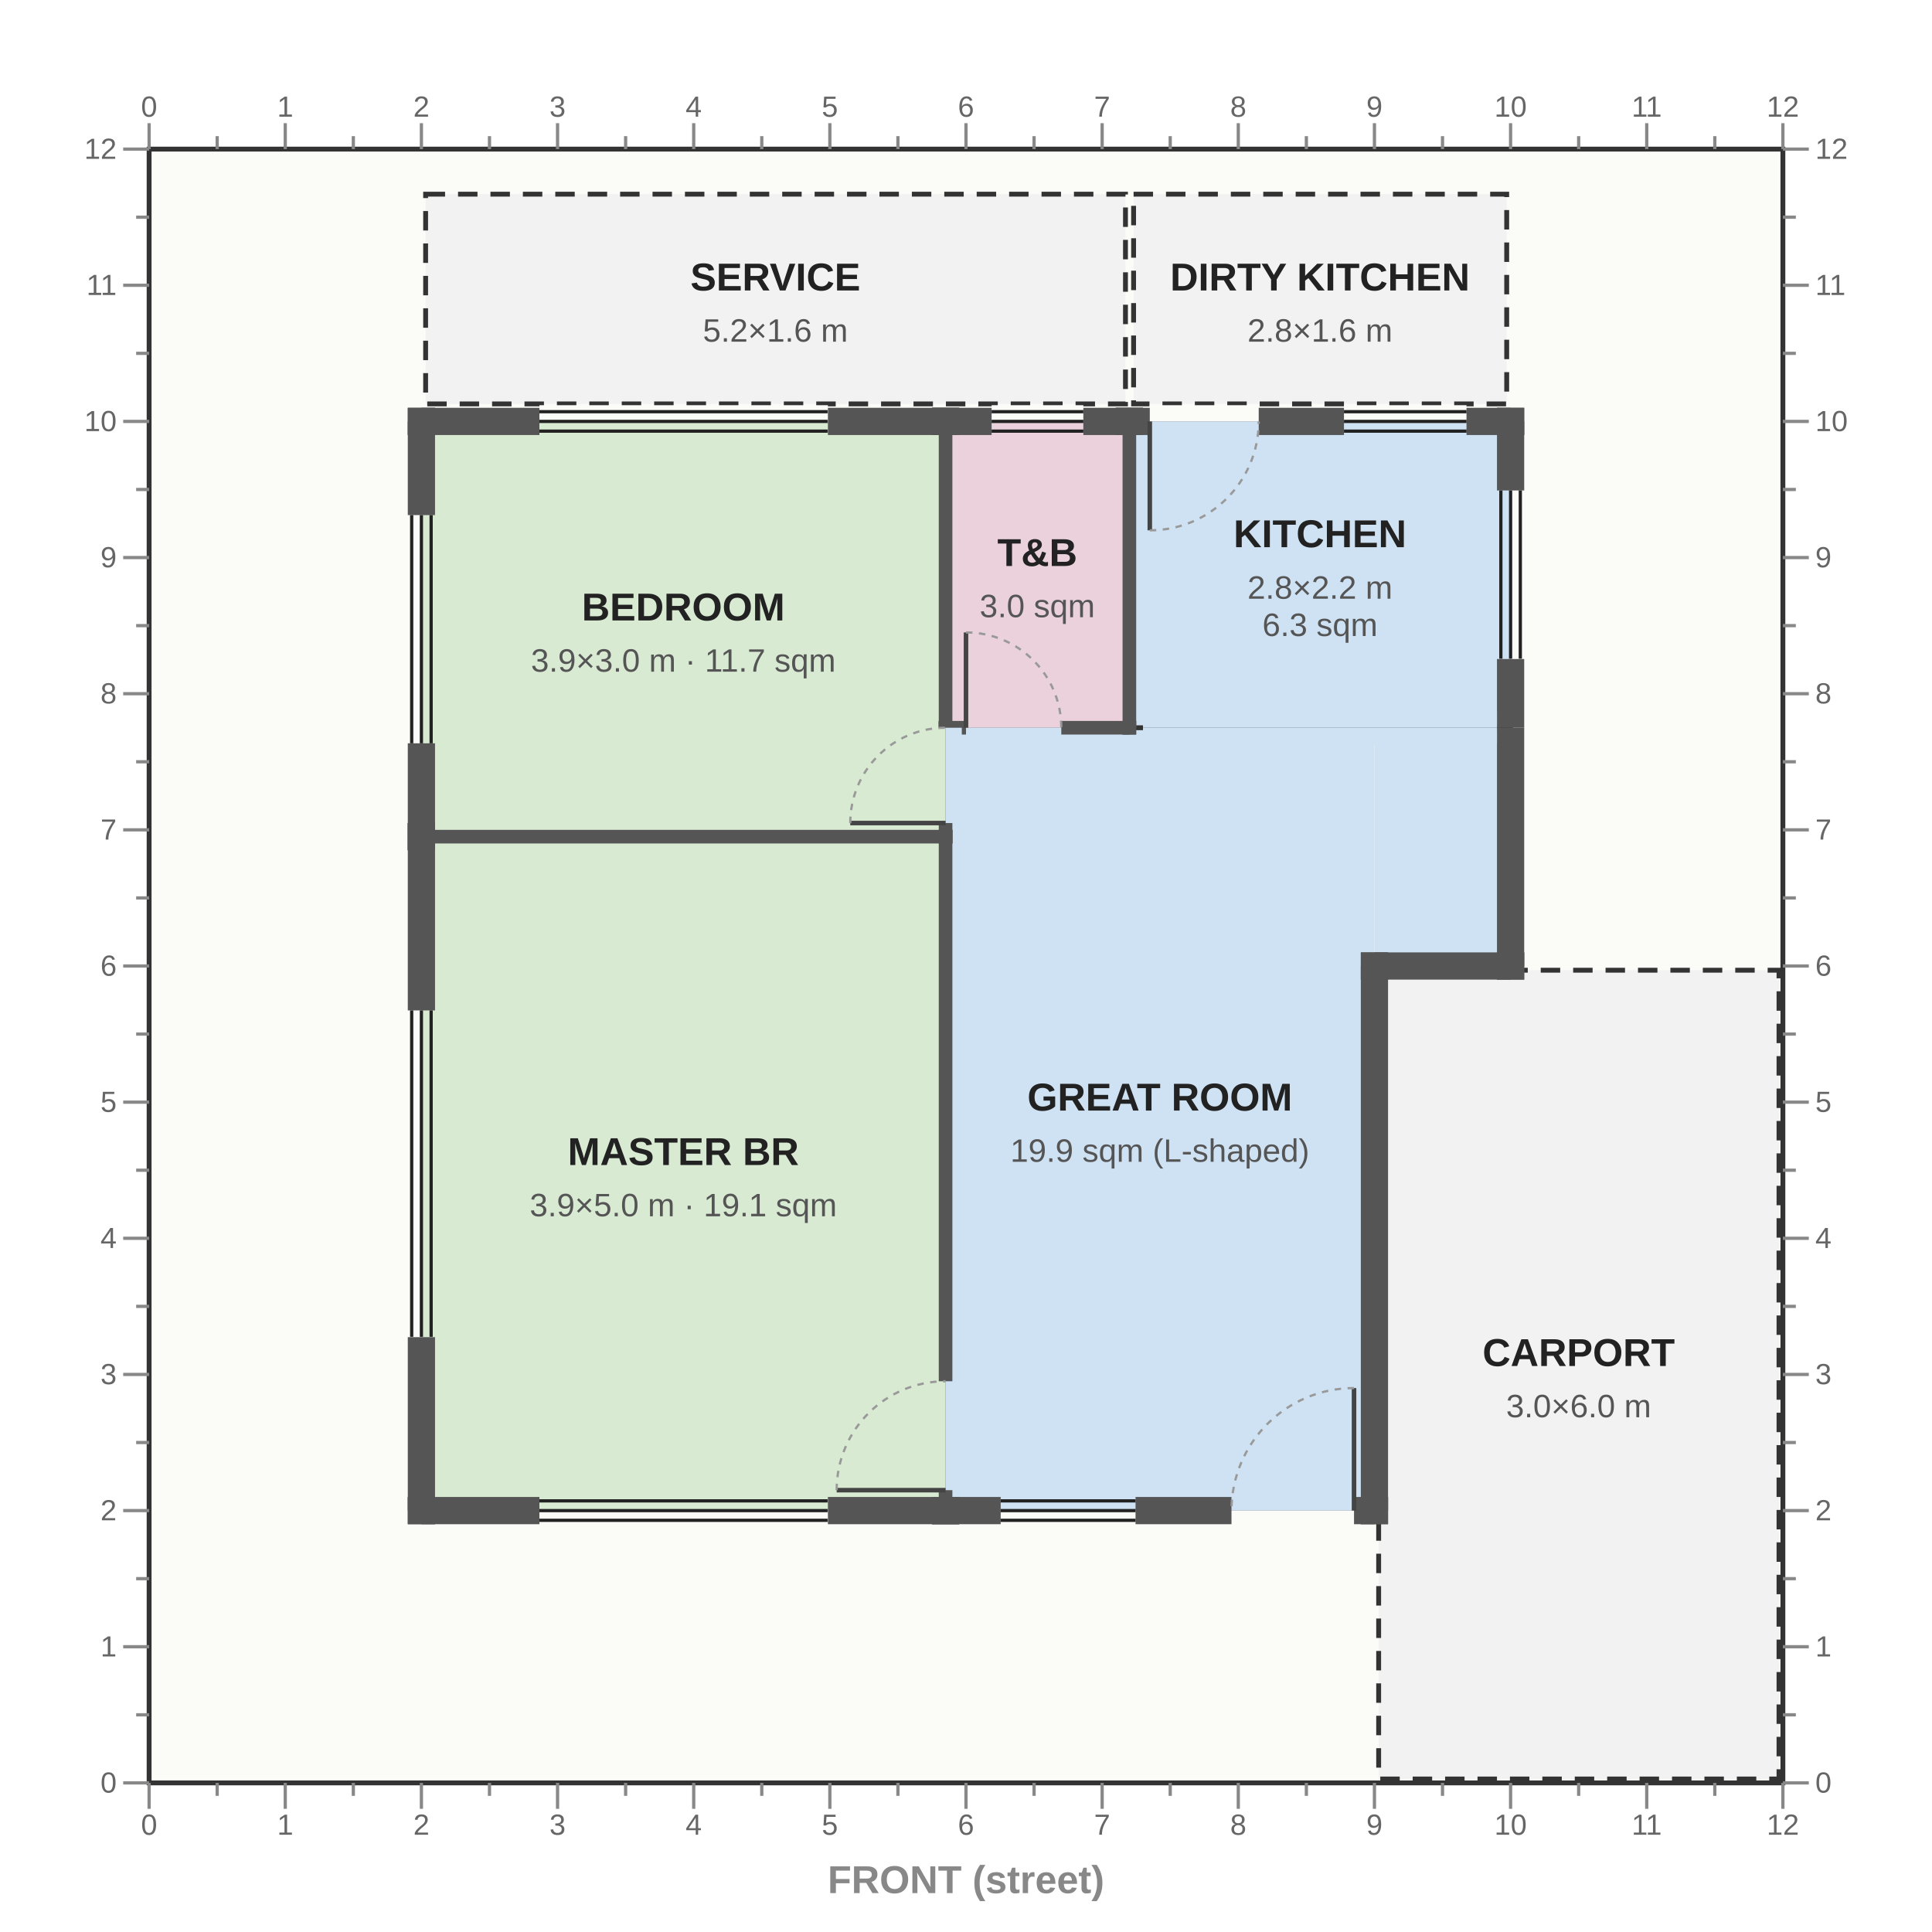
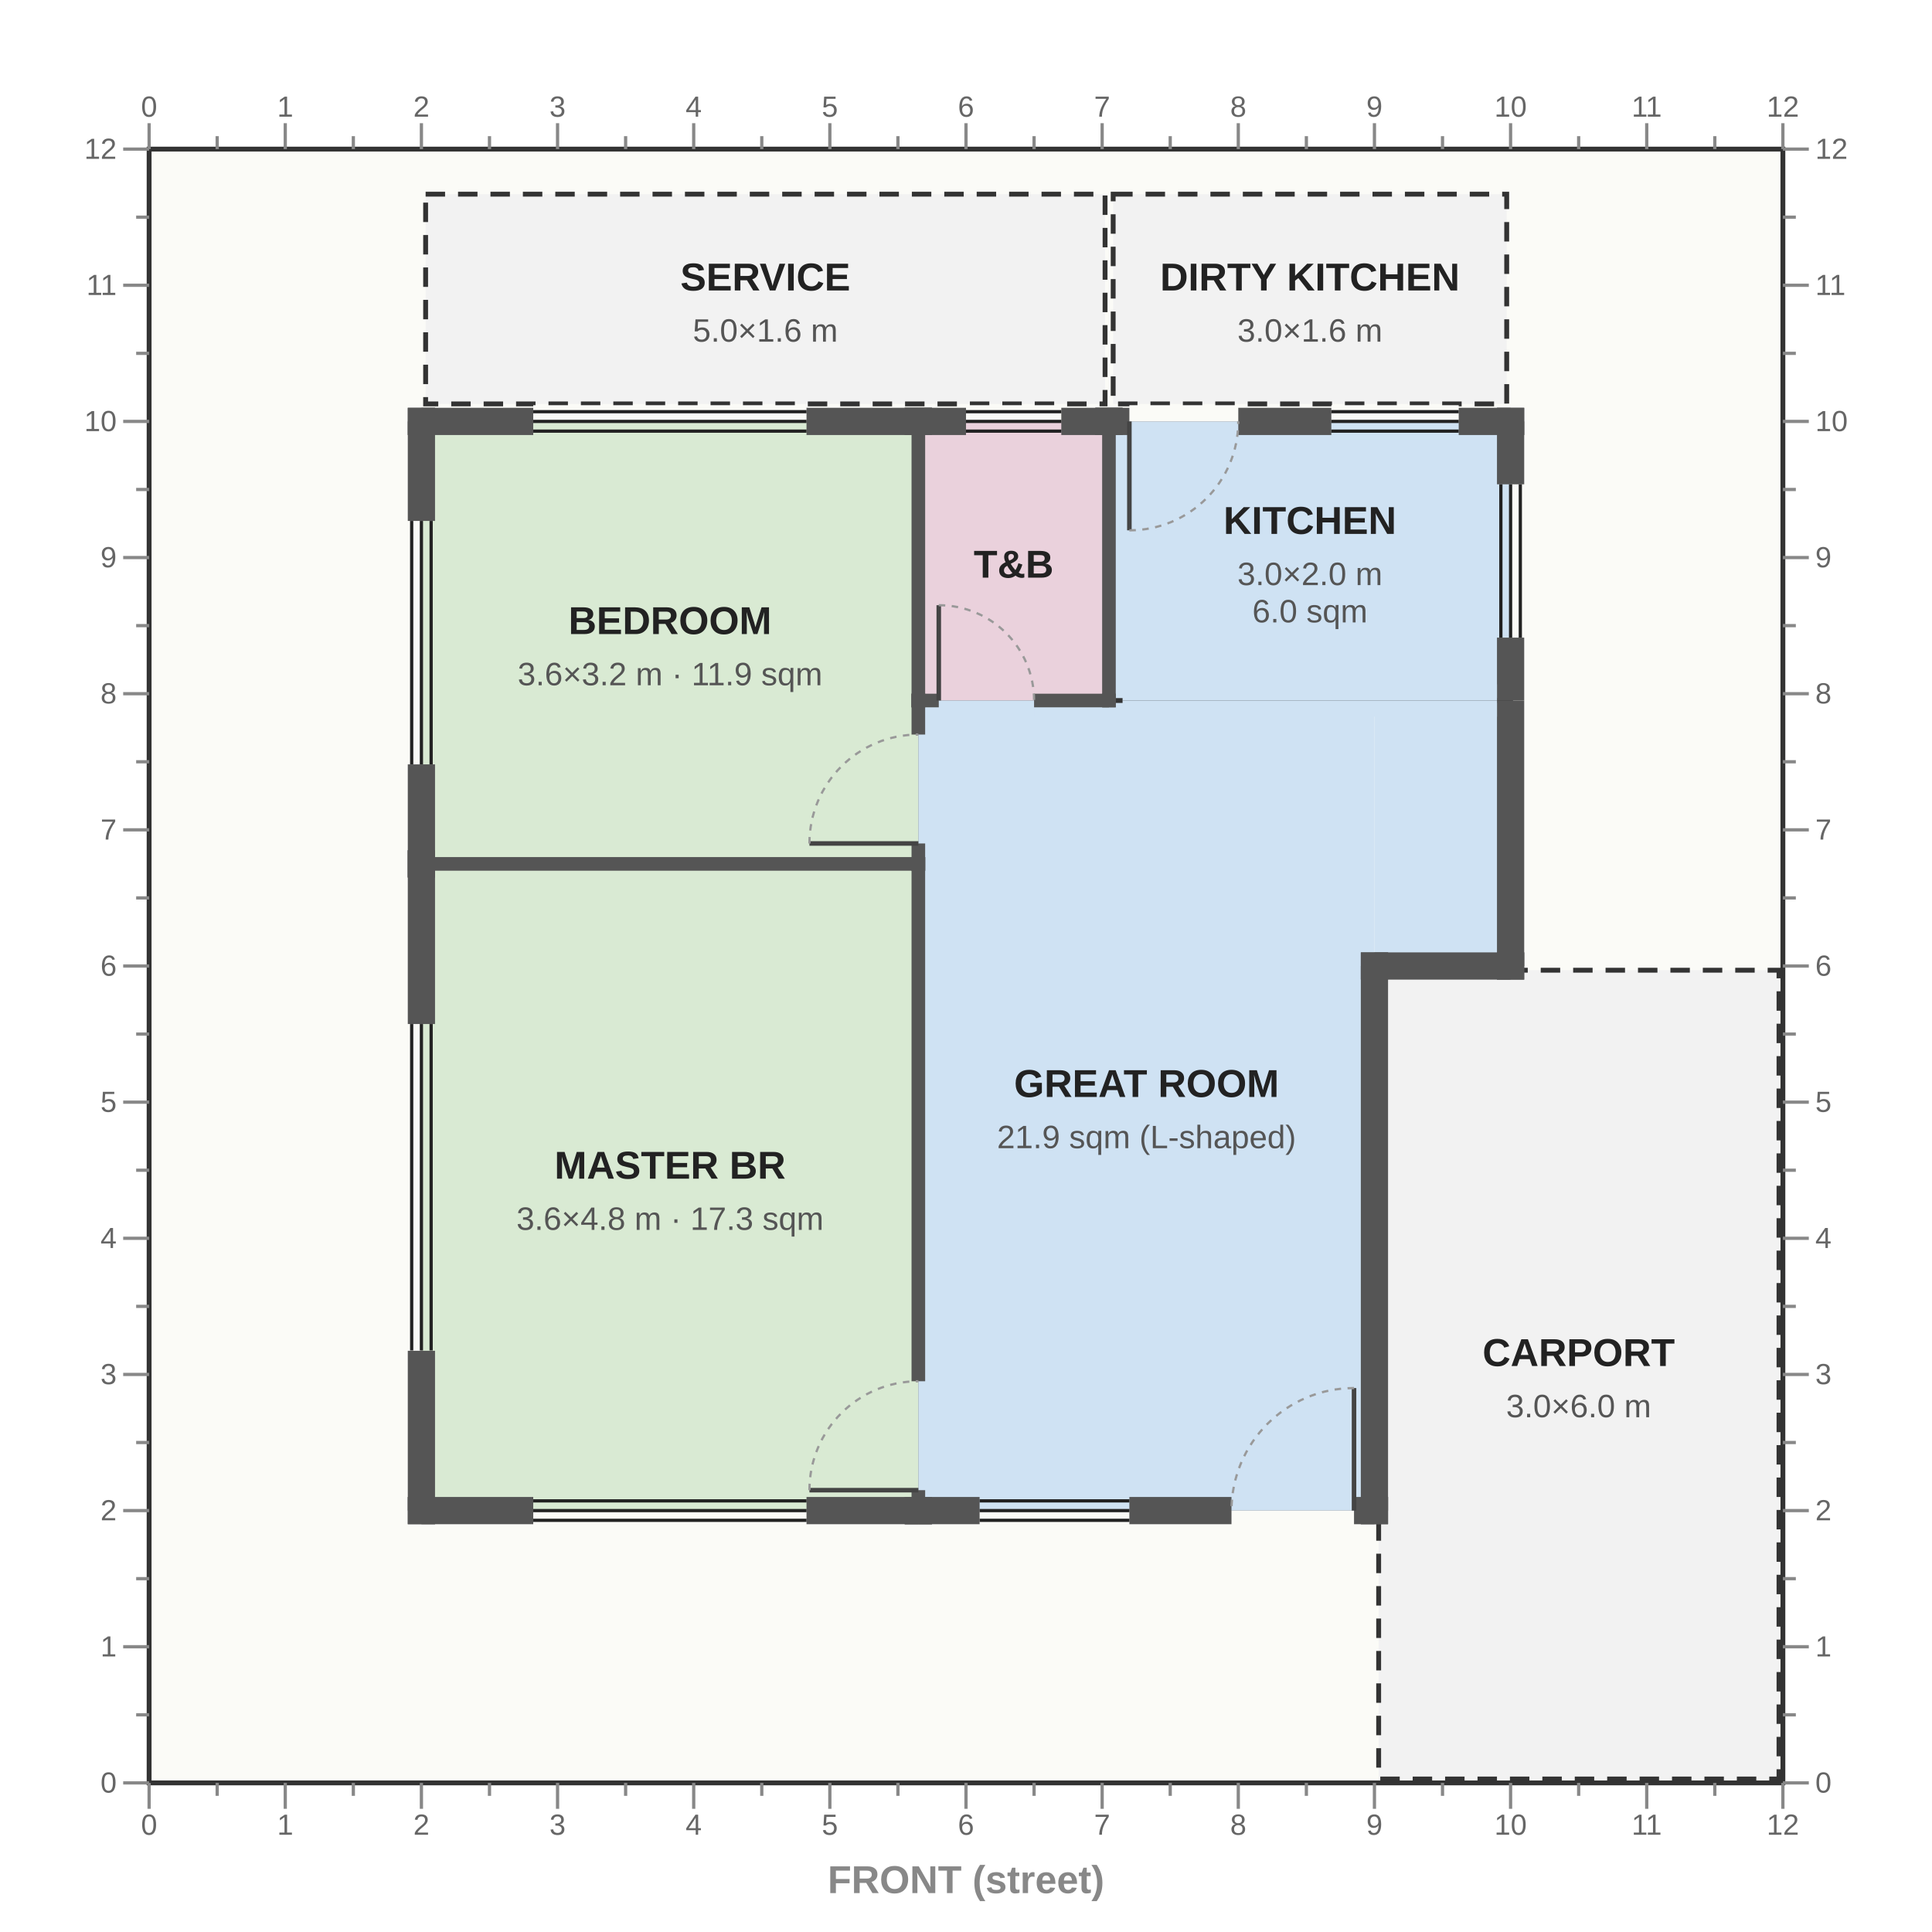
<svg xmlns="http://www.w3.org/2000/svg" width="596" height="596" viewBox="0 0 596 596">
  <rect x="0" y="0" width="596" height="596" fill="white" />
  <rect x="46.0" y="46.0" width="504.0" height="504.0" fill="#fbfbf7" stroke="#333" stroke-width="1.5" />
  <line x1="46.0" y1="46.0" x2="46.0" y2="38.0" stroke="#888" stroke-width="1" />
  <line x1="46.0" y1="550.0" x2="46.0" y2="558.0" stroke="#888" stroke-width="1" />
  <text x="46.0" y="36.0" text-anchor="middle" font-family="Arial" font-size="9" fill="#666">0</text>
  <text x="46.0" y="566.0" text-anchor="middle" font-family="Arial" font-size="9" fill="#666">0</text>
  <line x1="67.0" y1="46.0" x2="67.0" y2="42.0" stroke="#888" stroke-width="1" />
  <line x1="67.0" y1="550.0" x2="67.0" y2="554.0" stroke="#888" stroke-width="1" />
  <line x1="88.0" y1="46.0" x2="88.0" y2="38.0" stroke="#888" stroke-width="1" />
  <line x1="88.0" y1="550.0" x2="88.0" y2="558.0" stroke="#888" stroke-width="1" />
  <text x="88.0" y="36.0" text-anchor="middle" font-family="Arial" font-size="9" fill="#666">1</text>
  <text x="88.0" y="566.0" text-anchor="middle" font-family="Arial" font-size="9" fill="#666">1</text>
  <line x1="109.0" y1="46.0" x2="109.0" y2="42.0" stroke="#888" stroke-width="1" />
  <line x1="109.0" y1="550.0" x2="109.0" y2="554.0" stroke="#888" stroke-width="1" />
  <line x1="130.0" y1="46.0" x2="130.0" y2="38.0" stroke="#888" stroke-width="1" />
  <line x1="130.0" y1="550.0" x2="130.0" y2="558.0" stroke="#888" stroke-width="1" />
  <text x="130.0" y="36.0" text-anchor="middle" font-family="Arial" font-size="9" fill="#666">2</text>
  <text x="130.0" y="566.0" text-anchor="middle" font-family="Arial" font-size="9" fill="#666">2</text>
  <line x1="151.0" y1="46.0" x2="151.0" y2="42.0" stroke="#888" stroke-width="1" />
  <line x1="151.0" y1="550.0" x2="151.0" y2="554.0" stroke="#888" stroke-width="1" />
  <line x1="172.0" y1="46.0" x2="172.0" y2="38.0" stroke="#888" stroke-width="1" />
  <line x1="172.0" y1="550.0" x2="172.0" y2="558.0" stroke="#888" stroke-width="1" />
  <text x="172.0" y="36.0" text-anchor="middle" font-family="Arial" font-size="9" fill="#666">3</text>
  <text x="172.0" y="566.0" text-anchor="middle" font-family="Arial" font-size="9" fill="#666">3</text>
  <line x1="193.0" y1="46.0" x2="193.0" y2="42.0" stroke="#888" stroke-width="1" />
  <line x1="193.0" y1="550.0" x2="193.0" y2="554.0" stroke="#888" stroke-width="1" />
  <line x1="214.0" y1="46.0" x2="214.0" y2="38.0" stroke="#888" stroke-width="1" />
  <line x1="214.0" y1="550.0" x2="214.0" y2="558.0" stroke="#888" stroke-width="1" />
  <text x="214.0" y="36.0" text-anchor="middle" font-family="Arial" font-size="9" fill="#666">4</text>
  <text x="214.0" y="566.0" text-anchor="middle" font-family="Arial" font-size="9" fill="#666">4</text>
  <line x1="235.0" y1="46.0" x2="235.0" y2="42.0" stroke="#888" stroke-width="1" />
  <line x1="235.0" y1="550.0" x2="235.0" y2="554.0" stroke="#888" stroke-width="1" />
  <line x1="256.0" y1="46.0" x2="256.0" y2="38.0" stroke="#888" stroke-width="1" />
  <line x1="256.0" y1="550.0" x2="256.0" y2="558.0" stroke="#888" stroke-width="1" />
  <text x="256.0" y="36.0" text-anchor="middle" font-family="Arial" font-size="9" fill="#666">5</text>
  <text x="256.0" y="566.0" text-anchor="middle" font-family="Arial" font-size="9" fill="#666">5</text>
  <line x1="277.0" y1="46.0" x2="277.0" y2="42.0" stroke="#888" stroke-width="1" />
  <line x1="277.0" y1="550.0" x2="277.0" y2="554.0" stroke="#888" stroke-width="1" />
  <line x1="298.0" y1="46.0" x2="298.0" y2="38.0" stroke="#888" stroke-width="1" />
  <line x1="298.0" y1="550.0" x2="298.0" y2="558.0" stroke="#888" stroke-width="1" />
  <text x="298.0" y="36.0" text-anchor="middle" font-family="Arial" font-size="9" fill="#666">6</text>
  <text x="298.0" y="566.0" text-anchor="middle" font-family="Arial" font-size="9" fill="#666">6</text>
  <line x1="319.0" y1="46.0" x2="319.0" y2="42.0" stroke="#888" stroke-width="1" />
  <line x1="319.0" y1="550.0" x2="319.0" y2="554.0" stroke="#888" stroke-width="1" />
  <line x1="340.0" y1="46.0" x2="340.0" y2="38.0" stroke="#888" stroke-width="1" />
  <line x1="340.0" y1="550.0" x2="340.0" y2="558.0" stroke="#888" stroke-width="1" />
  <text x="340.0" y="36.0" text-anchor="middle" font-family="Arial" font-size="9" fill="#666">7</text>
  <text x="340.0" y="566.0" text-anchor="middle" font-family="Arial" font-size="9" fill="#666">7</text>
  <line x1="361.0" y1="46.0" x2="361.0" y2="42.0" stroke="#888" stroke-width="1" />
  <line x1="361.0" y1="550.0" x2="361.0" y2="554.0" stroke="#888" stroke-width="1" />
  <line x1="382.0" y1="46.0" x2="382.0" y2="38.0" stroke="#888" stroke-width="1" />
  <line x1="382.0" y1="550.0" x2="382.0" y2="558.0" stroke="#888" stroke-width="1" />
  <text x="382.0" y="36.0" text-anchor="middle" font-family="Arial" font-size="9" fill="#666">8</text>
  <text x="382.0" y="566.0" text-anchor="middle" font-family="Arial" font-size="9" fill="#666">8</text>
  <line x1="403.0" y1="46.0" x2="403.0" y2="42.0" stroke="#888" stroke-width="1" />
  <line x1="403.0" y1="550.0" x2="403.0" y2="554.0" stroke="#888" stroke-width="1" />
  <line x1="424.0" y1="46.0" x2="424.0" y2="38.0" stroke="#888" stroke-width="1" />
  <line x1="424.0" y1="550.0" x2="424.0" y2="558.0" stroke="#888" stroke-width="1" />
  <text x="424.0" y="36.0" text-anchor="middle" font-family="Arial" font-size="9" fill="#666">9</text>
  <text x="424.0" y="566.0" text-anchor="middle" font-family="Arial" font-size="9" fill="#666">9</text>
  <line x1="445.0" y1="46.0" x2="445.0" y2="42.0" stroke="#888" stroke-width="1" />
  <line x1="445.0" y1="550.0" x2="445.0" y2="554.0" stroke="#888" stroke-width="1" />
  <line x1="466.0" y1="46.0" x2="466.0" y2="38.0" stroke="#888" stroke-width="1" />
  <line x1="466.0" y1="550.0" x2="466.0" y2="558.0" stroke="#888" stroke-width="1" />
  <text x="466.0" y="36.0" text-anchor="middle" font-family="Arial" font-size="9" fill="#666">10</text>
  <text x="466.0" y="566.0" text-anchor="middle" font-family="Arial" font-size="9" fill="#666">10</text>
  <line x1="487.0" y1="46.0" x2="487.0" y2="42.0" stroke="#888" stroke-width="1" />
  <line x1="487.0" y1="550.0" x2="487.0" y2="554.0" stroke="#888" stroke-width="1" />
  <line x1="508.0" y1="46.0" x2="508.0" y2="38.0" stroke="#888" stroke-width="1" />
  <line x1="508.0" y1="550.0" x2="508.0" y2="558.0" stroke="#888" stroke-width="1" />
  <text x="508.0" y="36.0" text-anchor="middle" font-family="Arial" font-size="9" fill="#666">11</text>
  <text x="508.0" y="566.0" text-anchor="middle" font-family="Arial" font-size="9" fill="#666">11</text>
  <line x1="529.0" y1="46.0" x2="529.0" y2="42.0" stroke="#888" stroke-width="1" />
  <line x1="529.0" y1="550.0" x2="529.0" y2="554.0" stroke="#888" stroke-width="1" />
  <line x1="550.0" y1="46.0" x2="550.0" y2="38.0" stroke="#888" stroke-width="1" />
  <line x1="550.0" y1="550.0" x2="550.0" y2="558.0" stroke="#888" stroke-width="1" />
  <text x="550.0" y="36.0" text-anchor="middle" font-family="Arial" font-size="9" fill="#666">12</text>
  <text x="550.0" y="566.0" text-anchor="middle" font-family="Arial" font-size="9" fill="#666">12</text>
  <line x1="46.0" y1="550.0" x2="38.0" y2="550.0" stroke="#888" stroke-width="1" />
  <line x1="550.0" y1="550.0" x2="558.0" y2="550.0" stroke="#888" stroke-width="1" />
  <text x="36.0" y="553.0" text-anchor="end" font-family="Arial" font-size="9" fill="#666">0</text>
  <text x="560.0" y="553.0" text-anchor="start" font-family="Arial" font-size="9" fill="#666">0</text>
  <line x1="46.0" y1="529.0" x2="42.0" y2="529.0" stroke="#888" stroke-width="1" />
  <line x1="550.0" y1="529.0" x2="554.0" y2="529.0" stroke="#888" stroke-width="1" />
  <line x1="46.0" y1="508.0" x2="38.0" y2="508.0" stroke="#888" stroke-width="1" />
  <line x1="550.0" y1="508.0" x2="558.0" y2="508.0" stroke="#888" stroke-width="1" />
  <text x="36.0" y="511.0" text-anchor="end" font-family="Arial" font-size="9" fill="#666">1</text>
  <text x="560.0" y="511.0" text-anchor="start" font-family="Arial" font-size="9" fill="#666">1</text>
  <line x1="46.0" y1="487.0" x2="42.0" y2="487.0" stroke="#888" stroke-width="1" />
  <line x1="550.0" y1="487.0" x2="554.0" y2="487.0" stroke="#888" stroke-width="1" />
  <line x1="46.0" y1="466.0" x2="38.0" y2="466.0" stroke="#888" stroke-width="1" />
  <line x1="550.0" y1="466.0" x2="558.0" y2="466.0" stroke="#888" stroke-width="1" />
  <text x="36.0" y="469.0" text-anchor="end" font-family="Arial" font-size="9" fill="#666">2</text>
  <text x="560.0" y="469.0" text-anchor="start" font-family="Arial" font-size="9" fill="#666">2</text>
  <line x1="46.0" y1="445.0" x2="42.0" y2="445.0" stroke="#888" stroke-width="1" />
  <line x1="550.0" y1="445.0" x2="554.0" y2="445.0" stroke="#888" stroke-width="1" />
  <line x1="46.0" y1="424.0" x2="38.0" y2="424.0" stroke="#888" stroke-width="1" />
  <line x1="550.0" y1="424.0" x2="558.0" y2="424.0" stroke="#888" stroke-width="1" />
  <text x="36.0" y="427.0" text-anchor="end" font-family="Arial" font-size="9" fill="#666">3</text>
  <text x="560.0" y="427.0" text-anchor="start" font-family="Arial" font-size="9" fill="#666">3</text>
  <line x1="46.0" y1="403.0" x2="42.0" y2="403.0" stroke="#888" stroke-width="1" />
  <line x1="550.0" y1="403.0" x2="554.0" y2="403.0" stroke="#888" stroke-width="1" />
  <line x1="46.0" y1="382.0" x2="38.0" y2="382.0" stroke="#888" stroke-width="1" />
  <line x1="550.0" y1="382.0" x2="558.0" y2="382.0" stroke="#888" stroke-width="1" />
  <text x="36.0" y="385.0" text-anchor="end" font-family="Arial" font-size="9" fill="#666">4</text>
  <text x="560.0" y="385.0" text-anchor="start" font-family="Arial" font-size="9" fill="#666">4</text>
  <line x1="46.0" y1="361.0" x2="42.0" y2="361.0" stroke="#888" stroke-width="1" />
  <line x1="550.0" y1="361.0" x2="554.0" y2="361.0" stroke="#888" stroke-width="1" />
  <line x1="46.0" y1="340.0" x2="38.0" y2="340.0" stroke="#888" stroke-width="1" />
  <line x1="550.0" y1="340.0" x2="558.0" y2="340.0" stroke="#888" stroke-width="1" />
  <text x="36.0" y="343.0" text-anchor="end" font-family="Arial" font-size="9" fill="#666">5</text>
  <text x="560.0" y="343.0" text-anchor="start" font-family="Arial" font-size="9" fill="#666">5</text>
  <line x1="46.0" y1="319.0" x2="42.0" y2="319.0" stroke="#888" stroke-width="1" />
  <line x1="550.0" y1="319.0" x2="554.0" y2="319.0" stroke="#888" stroke-width="1" />
  <line x1="46.0" y1="298.0" x2="38.0" y2="298.0" stroke="#888" stroke-width="1" />
  <line x1="550.0" y1="298.0" x2="558.0" y2="298.0" stroke="#888" stroke-width="1" />
  <text x="36.0" y="301.0" text-anchor="end" font-family="Arial" font-size="9" fill="#666">6</text>
  <text x="560.0" y="301.0" text-anchor="start" font-family="Arial" font-size="9" fill="#666">6</text>
  <line x1="46.0" y1="277.0" x2="42.0" y2="277.0" stroke="#888" stroke-width="1" />
  <line x1="550.0" y1="277.0" x2="554.0" y2="277.0" stroke="#888" stroke-width="1" />
  <line x1="46.0" y1="256.0" x2="38.0" y2="256.0" stroke="#888" stroke-width="1" />
  <line x1="550.0" y1="256.0" x2="558.0" y2="256.0" stroke="#888" stroke-width="1" />
  <text x="36.0" y="259.0" text-anchor="end" font-family="Arial" font-size="9" fill="#666">7</text>
  <text x="560.0" y="259.0" text-anchor="start" font-family="Arial" font-size="9" fill="#666">7</text>
  <line x1="46.0" y1="235.0" x2="42.0" y2="235.0" stroke="#888" stroke-width="1" />
  <line x1="550.0" y1="235.0" x2="554.0" y2="235.0" stroke="#888" stroke-width="1" />
  <line x1="46.0" y1="214.0" x2="38.0" y2="214.0" stroke="#888" stroke-width="1" />
  <line x1="550.0" y1="214.0" x2="558.0" y2="214.0" stroke="#888" stroke-width="1" />
  <text x="36.0" y="217.0" text-anchor="end" font-family="Arial" font-size="9" fill="#666">8</text>
  <text x="560.0" y="217.0" text-anchor="start" font-family="Arial" font-size="9" fill="#666">8</text>
  <line x1="46.0" y1="193.0" x2="42.0" y2="193.0" stroke="#888" stroke-width="1" />
  <line x1="550.0" y1="193.0" x2="554.0" y2="193.0" stroke="#888" stroke-width="1" />
  <line x1="46.0" y1="172.0" x2="38.0" y2="172.0" stroke="#888" stroke-width="1" />
  <line x1="550.0" y1="172.0" x2="558.0" y2="172.0" stroke="#888" stroke-width="1" />
  <text x="36.0" y="175.0" text-anchor="end" font-family="Arial" font-size="9" fill="#666">9</text>
  <text x="560.0" y="175.0" text-anchor="start" font-family="Arial" font-size="9" fill="#666">9</text>
  <line x1="46.0" y1="151.0" x2="42.0" y2="151.0" stroke="#888" stroke-width="1" />
  <line x1="550.0" y1="151.0" x2="554.0" y2="151.0" stroke="#888" stroke-width="1" />
  <line x1="46.0" y1="130.0" x2="38.0" y2="130.0" stroke="#888" stroke-width="1" />
  <line x1="550.0" y1="130.0" x2="558.0" y2="130.0" stroke="#888" stroke-width="1" />
  <text x="36.0" y="133.0" text-anchor="end" font-family="Arial" font-size="9" fill="#666">10</text>
  <text x="560.0" y="133.0" text-anchor="start" font-family="Arial" font-size="9" fill="#666">10</text>
  <line x1="46.0" y1="109.0" x2="42.0" y2="109.0" stroke="#888" stroke-width="1" />
  <line x1="550.0" y1="109.0" x2="554.0" y2="109.0" stroke="#888" stroke-width="1" />
  <line x1="46.0" y1="88.0" x2="38.0" y2="88.0" stroke="#888" stroke-width="1" />
  <line x1="550.0" y1="88.0" x2="558.0" y2="88.0" stroke="#888" stroke-width="1" />
  <text x="36.0" y="91.0" text-anchor="end" font-family="Arial" font-size="9" fill="#666">11</text>
  <text x="560.0" y="91.0" text-anchor="start" font-family="Arial" font-size="9" fill="#666">11</text>
  <line x1="46.0" y1="67.0" x2="42.0" y2="67.0" stroke="#888" stroke-width="1" />
  <line x1="550.0" y1="67.0" x2="554.0" y2="67.0" stroke="#888" stroke-width="1" />
  <line x1="46.0" y1="46.0" x2="38.0" y2="46.0" stroke="#888" stroke-width="1" />
  <line x1="550.0" y1="46.0" x2="558.0" y2="46.0" stroke="#888" stroke-width="1" />
  <text x="36.0" y="49.0" text-anchor="end" font-family="Arial" font-size="9" fill="#666">12</text>
  <text x="560.0" y="49.0" text-anchor="start" font-family="Arial" font-size="9" fill="#666">12</text>
  <rect x="130.0" y="130.0" width="336.0" height="336.0" fill="none" stroke="#9aa" stroke-width="1" stroke-dasharray="3 3" />
  <rect x="425.3" y="299.3" width="123.5" height="249.5" fill="#f2f2f2" stroke="#333" stroke-width="1.5" stroke-dasharray="6 4" />
  <text x="487.0" y="421.4" text-anchor="middle" font-family="Arial" font-size="12" font-weight="bold" fill="#222">CARPORT</text>
  <text x="487.0" y="437.2" text-anchor="middle" font-family="Arial" font-size="10" fill="#555">3.0×6.0 m</text>
-   <rect x="349.7" y="59.9" width="115.1" height="64.7" fill="#f2f2f2" stroke="#333" stroke-width="1.5" stroke-dasharray="6 4" />
-   <text x="407.2" y="89.6" text-anchor="middle" font-family="Arial" font-size="12" font-weight="bold" fill="#222">DIRTY KITCHEN</text>
-   <text x="407.2" y="105.4" text-anchor="middle" font-family="Arial" font-size="10" fill="#555">2.8×1.6 m</text>
-   <rect x="131.3" y="59.9" width="215.9" height="64.7" fill="#f2f2f2" stroke="#333" stroke-width="1.5" stroke-dasharray="6 4" />
-   <text x="239.2" y="89.6" text-anchor="middle" font-family="Arial" font-size="12" font-weight="bold" fill="#222">SERVICE</text>
-   <text x="239.2" y="105.4" text-anchor="middle" font-family="Arial" font-size="10" fill="#555">5.2×1.6 m</text>
-   <rect x="130.0" y="258.1" width="161.7" height="207.9" fill="#d9ead3" stroke="#333" stroke-width="1.5" />
-   <text x="210.8" y="359.4" text-anchor="middle" font-family="Arial" font-size="12" font-weight="bold" fill="#222">MASTER BR</text>
-   <text x="210.8" y="375.2" text-anchor="middle" font-family="Arial" font-size="10" fill="#555">3.9×5.0 m · 19.1 sqm</text>
-   <rect x="130.0" y="130.0" width="161.7" height="128.1" fill="#d9ead3" stroke="#333" stroke-width="1.5" />
-   <text x="210.8" y="191.4" text-anchor="middle" font-family="Arial" font-size="12" font-weight="bold" fill="#222">BEDROOM</text>
-   <text x="210.8" y="207.2" text-anchor="middle" font-family="Arial" font-size="10" fill="#555">3.9×3.0 m · 11.7 sqm</text>
-   <rect x="291.7" y="130.0" width="56.7" height="94.5" fill="#ead1dc" stroke="#333" stroke-width="1.5" />
-   <text x="320.0" y="174.6" text-anchor="middle" font-family="Arial" font-size="12" font-weight="bold" fill="#222">T&amp;B</text>
-   <text x="320.0" y="190.4" text-anchor="middle" font-family="Arial" font-size="10" fill="#555">3.0 sqm</text>
-   <rect x="291.7" y="224.5" width="132.3" height="241.5" fill="#cfe2f3" stroke="none" />
-   <rect x="424.0" y="224.5" width="42.0" height="73.5" fill="#cfe2f3" stroke="none" />
-   <text x="357.8" y="342.6" text-anchor="middle" font-family="Arial" font-size="12" font-weight="bold" fill="#222">GREAT ROOM</text>
-   <text x="357.8" y="358.4" text-anchor="middle" font-family="Arial" font-size="10" fill="#555">19.9 sqm (L-shaped)</text>
-   <rect x="348.4" y="130.0" width="117.6" height="94.5" fill="#cfe2f3" stroke="#333" stroke-width="1.5" />
-   <text x="407.2" y="168.8" text-anchor="middle" font-family="Arial" font-size="12" font-weight="bold" fill="#222">KITCHEN</text>
-   <text x="407.2" y="184.7" text-anchor="middle" font-family="Arial" font-size="10" fill="#555">2.8×2.2 m</text>
-   <text x="407.2" y="196.2" text-anchor="middle" font-family="Arial" font-size="10" fill="#555">6.3 sqm</text>
+   <rect x="343.4" y="59.9" width="121.4" height="64.7" fill="#f2f2f2" stroke="#333" stroke-width="1.5" stroke-dasharray="6 4" />
+   <text x="404.1" y="89.6" text-anchor="middle" font-family="Arial" font-size="12" font-weight="bold" fill="#222">DIRTY KITCHEN</text>
+   <text x="404.1" y="105.4" text-anchor="middle" font-family="Arial" font-size="10" fill="#555">3.0×1.6 m</text>
+   <rect x="131.3" y="59.9" width="209.6" height="64.7" fill="#f2f2f2" stroke="#333" stroke-width="1.5" stroke-dasharray="6 4" />
+   <text x="236.1" y="89.6" text-anchor="middle" font-family="Arial" font-size="12" font-weight="bold" fill="#222">SERVICE</text>
+   <text x="236.1" y="105.4" text-anchor="middle" font-family="Arial" font-size="10" fill="#555">5.0×1.6 m</text>
+   <rect x="130.0" y="266.5" width="153.3" height="199.5" fill="#d9ead3" stroke="#333" stroke-width="1.5" />
+   <text x="206.7" y="363.6" text-anchor="middle" font-family="Arial" font-size="12" font-weight="bold" fill="#222">MASTER BR</text>
+   <text x="206.7" y="379.4" text-anchor="middle" font-family="Arial" font-size="10" fill="#555">3.6×4.8 m · 17.3 sqm</text>
+   <rect x="130.0" y="130.0" width="153.3" height="136.5" fill="#d9ead3" stroke="#333" stroke-width="1.5" />
+   <text x="206.7" y="195.6" text-anchor="middle" font-family="Arial" font-size="12" font-weight="bold" fill="#222">BEDROOM</text>
+   <text x="206.7" y="211.4" text-anchor="middle" font-family="Arial" font-size="10" fill="#555">3.6×3.2 m · 11.9 sqm</text>
+   <rect x="283.3" y="130.0" width="58.8" height="86.1" fill="#ead1dc" stroke="#333" stroke-width="1.5" />
+   <text x="312.7" y="178.2" text-anchor="middle" font-family="Arial" font-size="12" font-weight="bold" fill="#222">T&amp;B</text>
+   <rect x="283.3" y="216.1" width="140.7" height="249.9" fill="#cfe2f3" stroke="none" />
+   <rect x="424.0" y="216.1" width="42.0" height="81.9" fill="#cfe2f3" stroke="none" />
+   <text x="353.7" y="338.4" text-anchor="middle" font-family="Arial" font-size="12" font-weight="bold" fill="#222">GREAT ROOM</text>
+   <text x="353.7" y="354.2" text-anchor="middle" font-family="Arial" font-size="10" fill="#555">21.9 sqm (L-shaped)</text>
+   <rect x="342.1" y="130.0" width="123.9" height="86.1" fill="#cfe2f3" stroke="#333" stroke-width="1.5" />
+   <text x="404.1" y="164.7" text-anchor="middle" font-family="Arial" font-size="12" font-weight="bold" fill="#222">KITCHEN</text>
+   <text x="404.1" y="180.5" text-anchor="middle" font-family="Arial" font-size="10" fill="#555">3.0×2.0 m</text>
+   <text x="404.1" y="192.0" text-anchor="middle" font-family="Arial" font-size="10" fill="#555">6.0 sqm</text>
  <text x="298.0" y="584.0" text-anchor="middle" font-family="Arial" font-size="12" font-weight="bold" fill="#888">FRONT (street)</text>
-   <rect x="130.00" y="256.00" width="161.70" height="4.20" fill="#555" stroke="none" />
-   <rect x="289.60" y="258.10" width="4.20" height="207.90" fill="#555" stroke="none" />
-   <rect x="289.60" y="130.00" width="4.20" height="94.50" fill="#555" stroke="none" />
-   <rect x="289.60" y="224.50" width="4.20" height="33.60" fill="#555" stroke="none" />
-   <rect x="291.70" y="222.40" width="56.70" height="4.20" fill="#555" stroke="none" />
-   <rect x="346.30" y="130.00" width="4.20" height="94.50" fill="#555" stroke="none" />
+   <rect x="130.00" y="264.40" width="153.30" height="4.20" fill="#555" stroke="none" />
+   <rect x="281.20" y="266.50" width="4.20" height="199.50" fill="#555" stroke="none" />
+   <rect x="281.20" y="130.00" width="4.20" height="86.10" fill="#555" stroke="none" />
+   <rect x="281.20" y="216.10" width="4.20" height="50.40" fill="#555" stroke="none" />
+   <rect x="283.30" y="214.00" width="58.80" height="4.20" fill="#555" stroke="none" />
+   <rect x="340.00" y="130.00" width="4.20" height="86.10" fill="#555" stroke="none" />
  <rect x="419.80" y="298.00" width="8.40" height="168.00" fill="#555" stroke="none" />
  <rect x="424.00" y="293.80" width="42.00" height="8.40" fill="#555" stroke="none" />
-   <rect x="130.00" y="461.80" width="161.70" height="8.40" fill="#555" stroke="none" />
-   <rect x="125.80" y="258.10" width="8.40" height="207.90" fill="#555" stroke="none" />
-   <rect x="130.00" y="125.80" width="161.70" height="8.40" fill="#555" stroke="none" />
-   <rect x="125.80" y="130.00" width="8.40" height="128.10" fill="#555" stroke="none" />
-   <rect x="291.70" y="125.80" width="56.70" height="8.40" fill="#555" stroke="none" />
-   <rect x="291.70" y="461.80" width="132.30" height="8.40" fill="#555" stroke="none" />
-   <rect x="461.80" y="224.50" width="8.40" height="73.50" fill="#555" stroke="none" />
-   <rect x="348.40" y="125.80" width="117.60" height="8.40" fill="#555" stroke="none" />
-   <rect x="461.80" y="130.00" width="8.40" height="94.50" fill="#555" stroke="none" />
-   <rect x="125.80" y="253.90" width="8.40" height="8.40" fill="#555" stroke="none" />
-   <rect x="289.60" y="256.00" width="4.20" height="4.20" fill="#555" stroke="none" />
-   <rect x="287.50" y="461.80" width="8.40" height="8.40" fill="#555" stroke="none" />
-   <rect x="289.60" y="256.00" width="4.20" height="4.20" fill="#555" stroke="none" />
-   <rect x="289.60" y="222.40" width="4.20" height="4.20" fill="#555" stroke="none" />
-   <rect x="287.50" y="125.80" width="8.40" height="8.40" fill="#555" stroke="none" />
-   <rect x="289.60" y="256.00" width="4.20" height="4.20" fill="#555" stroke="none" />
-   <rect x="289.60" y="222.40" width="4.20" height="4.20" fill="#555" stroke="none" />
-   <rect x="289.60" y="222.40" width="4.20" height="4.20" fill="#555" stroke="none" />
-   <rect x="346.30" y="222.40" width="4.20" height="4.20" fill="#555" stroke="none" />
-   <rect x="346.30" y="222.40" width="4.20" height="4.20" fill="#555" stroke="none" />
-   <rect x="344.20" y="125.80" width="8.40" height="8.40" fill="#555" stroke="none" />
+   <rect x="130.00" y="461.80" width="153.30" height="8.40" fill="#555" stroke="none" />
+   <rect x="125.80" y="266.50" width="8.40" height="199.50" fill="#555" stroke="none" />
+   <rect x="130.00" y="125.80" width="153.30" height="8.40" fill="#555" stroke="none" />
+   <rect x="125.80" y="130.00" width="8.40" height="136.50" fill="#555" stroke="none" />
+   <rect x="283.30" y="125.80" width="58.80" height="8.40" fill="#555" stroke="none" />
+   <rect x="283.30" y="461.80" width="140.70" height="8.40" fill="#555" stroke="none" />
+   <rect x="461.80" y="216.10" width="8.40" height="81.90" fill="#555" stroke="none" />
+   <rect x="342.10" y="125.80" width="123.90" height="8.40" fill="#555" stroke="none" />
+   <rect x="461.80" y="130.00" width="8.40" height="86.10" fill="#555" stroke="none" />
+   <rect x="125.80" y="262.30" width="8.40" height="8.40" fill="#555" stroke="none" />
+   <rect x="281.20" y="264.40" width="4.20" height="4.20" fill="#555" stroke="none" />
+   <rect x="279.10" y="461.80" width="8.40" height="8.40" fill="#555" stroke="none" />
+   <rect x="281.20" y="264.40" width="4.20" height="4.20" fill="#555" stroke="none" />
+   <rect x="281.20" y="214.00" width="4.20" height="4.20" fill="#555" stroke="none" />
+   <rect x="279.10" y="125.80" width="8.40" height="8.40" fill="#555" stroke="none" />
+   <rect x="281.20" y="264.40" width="4.20" height="4.20" fill="#555" stroke="none" />
+   <rect x="281.20" y="214.00" width="4.20" height="4.20" fill="#555" stroke="none" />
+   <rect x="281.20" y="214.00" width="4.20" height="4.20" fill="#555" stroke="none" />
+   <rect x="340.00" y="214.00" width="4.20" height="4.20" fill="#555" stroke="none" />
+   <rect x="340.00" y="214.00" width="4.20" height="4.20" fill="#555" stroke="none" />
+   <rect x="337.90" y="125.80" width="8.40" height="8.40" fill="#555" stroke="none" />
  <rect x="419.80" y="461.80" width="8.40" height="8.40" fill="#555" stroke="none" />
  <rect x="419.80" y="293.80" width="8.40" height="8.40" fill="#555" stroke="none" />
  <rect x="419.80" y="293.80" width="8.40" height="8.40" fill="#555" stroke="none" />
  <rect x="461.80" y="293.80" width="8.40" height="8.40" fill="#555" stroke="none" />
  <rect x="125.80" y="461.80" width="8.40" height="8.40" fill="#555" stroke="none" />
-   <rect x="287.50" y="461.80" width="8.40" height="8.40" fill="#555" stroke="none" />
+   <rect x="279.10" y="461.80" width="8.40" height="8.40" fill="#555" stroke="none" />
  <rect x="125.80" y="461.80" width="8.40" height="8.40" fill="#555" stroke="none" />
-   <rect x="125.80" y="253.90" width="8.40" height="8.40" fill="#555" stroke="none" />
+   <rect x="125.80" y="262.30" width="8.40" height="8.40" fill="#555" stroke="none" />
  <rect x="125.80" y="125.80" width="8.40" height="8.40" fill="#555" stroke="none" />
-   <rect x="287.50" y="125.80" width="8.40" height="8.40" fill="#555" stroke="none" />
-   <rect x="125.80" y="253.90" width="8.40" height="8.40" fill="#555" stroke="none" />
+   <rect x="279.10" y="125.80" width="8.40" height="8.40" fill="#555" stroke="none" />
+   <rect x="125.80" y="262.30" width="8.40" height="8.40" fill="#555" stroke="none" />
  <rect x="125.80" y="125.80" width="8.40" height="8.40" fill="#555" stroke="none" />
-   <rect x="287.50" y="125.80" width="8.40" height="8.40" fill="#555" stroke="none" />
-   <rect x="344.20" y="125.80" width="8.40" height="8.40" fill="#555" stroke="none" />
-   <rect x="287.50" y="461.80" width="8.40" height="8.40" fill="#555" stroke="none" />
+   <rect x="279.10" y="125.80" width="8.40" height="8.40" fill="#555" stroke="none" />
+   <rect x="337.90" y="125.80" width="8.40" height="8.40" fill="#555" stroke="none" />
+   <rect x="279.10" y="461.80" width="8.40" height="8.40" fill="#555" stroke="none" />
  <rect x="419.80" y="461.80" width="8.40" height="8.40" fill="#555" stroke="none" />
  <rect x="461.80" y="293.80" width="8.40" height="8.40" fill="#555" stroke="none" />
-   <rect x="344.20" y="125.80" width="8.40" height="8.40" fill="#555" stroke="none" />
+   <rect x="337.90" y="125.80" width="8.40" height="8.40" fill="#555" stroke="none" />
  <rect x="461.80" y="125.80" width="8.40" height="8.40" fill="#555" stroke="none" />
  <rect x="461.80" y="125.80" width="8.40" height="8.40" fill="#555" stroke="none" />
-   <rect x="352.6" y="219.5" width="109.2" height="5.0" fill="#cfe2f3" stroke="none" />
-   <rect x="352.6" y="224.5" width="109.2" height="5.0" fill="#cfe2f3" stroke="none" />
-   <rect x="286.7" y="426.1" width="5.0" height="33.6" fill="#d9ead3" stroke="none" />
-   <rect x="291.7" y="426.1" width="5.0" height="33.6" fill="#cfe2f3" stroke="none" />
-   <line x1="291.7" y1="459.7" x2="258.1" y2="459.7" stroke="#444" stroke-width="1.4" />
-   <path d="M 258.1 459.7 A 33.6 33.6 0 0 1 291.7 426.1" fill="none" stroke="#999" stroke-width="0.7" stroke-dasharray="2 2" />
-   <rect x="286.7" y="224.5" width="5.0" height="29.4" fill="#d9ead3" stroke="none" />
-   <rect x="291.7" y="224.5" width="5.0" height="29.4" fill="#cfe2f3" stroke="none" />
-   <line x1="291.7" y1="253.9" x2="262.3" y2="253.9" stroke="#444" stroke-width="1.4" />
-   <path d="M 262.3 253.9 A 29.4 29.4 0 0 1 291.7 224.5" fill="none" stroke="#999" stroke-width="0.7" stroke-dasharray="2 2" />
-   <rect x="298.0" y="219.5" width="29.4" height="5.0" fill="#ead1dc" stroke="none" />
-   <rect x="298.0" y="224.5" width="29.4" height="5.0" fill="#cfe2f3" stroke="none" />
-   <line x1="298.0" y1="224.5" x2="298.0" y2="195.1" stroke="#444" stroke-width="1.4" />
-   <path d="M 298.0 195.1 A 29.4 29.4 0 0 1 327.4 224.5" fill="none" stroke="#999" stroke-width="0.7" stroke-dasharray="2 2" />
+   <rect x="346.3" y="211.1" width="115.5" height="5.0" fill="#cfe2f3" stroke="none" />
+   <rect x="346.3" y="216.1" width="115.5" height="5.0" fill="#cfe2f3" stroke="none" />
+   <rect x="278.3" y="426.1" width="5.0" height="33.6" fill="#d9ead3" stroke="none" />
+   <rect x="283.3" y="426.1" width="5.0" height="33.6" fill="#cfe2f3" stroke="none" />
+   <line x1="283.3" y1="459.7" x2="249.7" y2="459.7" stroke="#444" stroke-width="1.4" />
+   <path d="M 249.7 459.7 A 33.6 33.6 0 0 1 283.3 426.1" fill="none" stroke="#999" stroke-width="0.7" stroke-dasharray="2 2" />
+   <rect x="278.3" y="226.6" width="5.0" height="33.6" fill="#d9ead3" stroke="none" />
+   <rect x="283.3" y="226.6" width="5.0" height="33.6" fill="#cfe2f3" stroke="none" />
+   <line x1="283.3" y1="260.2" x2="249.7" y2="260.2" stroke="#444" stroke-width="1.4" />
+   <path d="M 249.7 260.2 A 33.6 33.6 0 0 1 283.3 226.6" fill="none" stroke="#999" stroke-width="0.7" stroke-dasharray="2 2" />
+   <rect x="289.6" y="211.1" width="29.4" height="5.0" fill="#ead1dc" stroke="none" />
+   <rect x="289.6" y="216.1" width="29.4" height="5.0" fill="#cfe2f3" stroke="none" />
+   <line x1="289.6" y1="216.1" x2="289.6" y2="186.7" stroke="#444" stroke-width="1.4" />
+   <path d="M 289.6 186.7 A 29.4 29.4 0 0 1 319.0 216.1" fill="none" stroke="#999" stroke-width="0.7" stroke-dasharray="2 2" />
  <rect x="379.9" y="461.0" width="37.8" height="5.0" fill="#cfe2f3" stroke="none" />
  <rect x="379.9" y="466.0" width="37.8" height="5.0" fill="#fbfbf7" stroke="none" />
  <line x1="417.7" y1="466.0" x2="417.7" y2="428.2" stroke="#444" stroke-width="1.4" />
  <path d="M 417.7 428.2 A 37.8 37.8 0 0 0 379.9 466.0" fill="none" stroke="#999" stroke-width="0.7" stroke-dasharray="2 2" />
-   <rect x="354.7" y="130.0" width="33.6" height="5.0" fill="#cfe2f3" stroke="none" />
-   <rect x="354.7" y="125.0" width="33.6" height="5.0" fill="#fbfbf7" stroke="none" />
-   <line x1="354.7" y1="130.0" x2="354.7" y2="163.6" stroke="#444" stroke-width="1.4" />
-   <path d="M 354.7 163.6 A 33.6 33.6 0 0 0 388.3 130.0" fill="none" stroke="#999" stroke-width="0.7" stroke-dasharray="2 2" />
-   <rect x="130.0" y="311.7" width="5.0" height="100.8" fill="#d9ead3" stroke="none" />
-   <rect x="125.0" y="311.7" width="5.0" height="100.8" fill="#fbfbf7" stroke="none" />
-   <line x1="127.0" y1="412.4" x2="127.0" y2="311.7" stroke="#222" stroke-width="1.0" />
-   <line x1="130.0" y1="412.4" x2="130.0" y2="311.7" stroke="#222" stroke-width="1.0" />
-   <line x1="133.0" y1="412.4" x2="133.0" y2="311.7" stroke="#222" stroke-width="1.0" />
-   <rect x="166.4" y="461.0" width="89.0" height="5.0" fill="#d9ead3" stroke="none" />
-   <rect x="166.4" y="466.0" width="89.0" height="5.0" fill="#fbfbf7" stroke="none" />
-   <line x1="166.4" y1="463.0" x2="255.3" y2="463.0" stroke="#222" stroke-width="1.0" />
-   <line x1="166.4" y1="466.0" x2="255.3" y2="466.0" stroke="#222" stroke-width="1.0" />
-   <line x1="166.4" y1="469.0" x2="255.3" y2="469.0" stroke="#222" stroke-width="1.0" />
-   <rect x="166.4" y="130.0" width="89.0" height="5.0" fill="#d9ead3" stroke="none" />
-   <rect x="166.4" y="125.0" width="89.0" height="5.0" fill="#fbfbf7" stroke="none" />
-   <line x1="166.4" y1="127.0" x2="255.3" y2="127.0" stroke="#222" stroke-width="1.0" />
-   <line x1="166.4" y1="130.0" x2="255.3" y2="130.0" stroke="#222" stroke-width="1.0" />
-   <line x1="166.4" y1="133.0" x2="255.3" y2="133.0" stroke="#222" stroke-width="1.0" />
-   <rect x="130.0" y="158.9" width="5.0" height="70.4" fill="#d9ead3" stroke="none" />
-   <rect x="125.0" y="158.9" width="5.0" height="70.4" fill="#fbfbf7" stroke="none" />
-   <line x1="127.0" y1="229.3" x2="127.0" y2="158.9" stroke="#222" stroke-width="1.0" />
-   <line x1="130.0" y1="229.3" x2="130.0" y2="158.9" stroke="#222" stroke-width="1.0" />
-   <line x1="133.0" y1="229.3" x2="133.0" y2="158.9" stroke="#222" stroke-width="1.0" />
-   <rect x="305.9" y="130.0" width="28.3" height="5.0" fill="#ead1dc" stroke="none" />
-   <rect x="305.9" y="125.0" width="28.3" height="5.0" fill="#fbfbf7" stroke="none" />
-   <line x1="305.9" y1="127.0" x2="334.2" y2="127.0" stroke="#222" stroke-width="1.0" />
-   <line x1="305.9" y1="130.0" x2="334.2" y2="130.0" stroke="#222" stroke-width="1.0" />
-   <line x1="305.9" y1="133.0" x2="334.2" y2="133.0" stroke="#222" stroke-width="1.0" />
-   <rect x="308.7" y="461.0" width="41.6" height="5.0" fill="#cfe2f3" stroke="none" />
-   <rect x="308.7" y="466.0" width="41.6" height="5.0" fill="#fbfbf7" stroke="none" />
-   <line x1="308.7" y1="463.0" x2="350.3" y2="463.0" stroke="#222" stroke-width="1.0" />
-   <line x1="308.7" y1="466.0" x2="350.3" y2="466.0" stroke="#222" stroke-width="1.0" />
-   <line x1="308.7" y1="469.0" x2="350.3" y2="469.0" stroke="#222" stroke-width="1.0" />
-   <rect x="461.0" y="151.3" width="5.0" height="52.0" fill="#cfe2f3" stroke="none" />
-   <rect x="466.0" y="151.3" width="5.0" height="52.0" fill="#fbfbf7" stroke="none" />
-   <line x1="463.0" y1="203.2" x2="463.0" y2="151.3" stroke="#222" stroke-width="1.0" />
-   <line x1="466.0" y1="203.2" x2="466.0" y2="151.3" stroke="#222" stroke-width="1.0" />
-   <line x1="469.0" y1="203.2" x2="469.0" y2="151.3" stroke="#222" stroke-width="1.0" />
-   <rect x="414.6" y="130.0" width="37.8" height="5.0" fill="#cfe2f3" stroke="none" />
-   <rect x="414.6" y="125.0" width="37.8" height="5.0" fill="#fbfbf7" stroke="none" />
-   <line x1="414.6" y1="127.0" x2="452.4" y2="127.0" stroke="#222" stroke-width="1.0" />
-   <line x1="414.6" y1="130.0" x2="452.4" y2="130.0" stroke="#222" stroke-width="1.0" />
-   <line x1="414.6" y1="133.0" x2="452.4" y2="133.0" stroke="#222" stroke-width="1.0" />
+   <rect x="348.4" y="130.0" width="33.6" height="5.0" fill="#cfe2f3" stroke="none" />
+   <rect x="348.4" y="125.0" width="33.6" height="5.0" fill="#fbfbf7" stroke="none" />
+   <line x1="348.4" y1="130.0" x2="348.4" y2="163.6" stroke="#444" stroke-width="1.4" />
+   <path d="M 348.4 163.6 A 33.6 33.6 0 0 0 382.0 130.0" fill="none" stroke="#999" stroke-width="0.7" stroke-dasharray="2 2" />
+   <rect x="130.0" y="315.9" width="5.0" height="100.8" fill="#d9ead3" stroke="none" />
+   <rect x="125.0" y="315.9" width="5.0" height="100.8" fill="#fbfbf7" stroke="none" />
+   <line x1="127.0" y1="416.6" x2="127.0" y2="315.9" stroke="#222" stroke-width="1.0" />
+   <line x1="130.0" y1="416.6" x2="130.0" y2="315.9" stroke="#222" stroke-width="1.0" />
+   <line x1="133.0" y1="416.6" x2="133.0" y2="315.9" stroke="#222" stroke-width="1.0" />
+   <rect x="164.5" y="461.0" width="84.3" height="5.0" fill="#d9ead3" stroke="none" />
+   <rect x="164.5" y="466.0" width="84.3" height="5.0" fill="#fbfbf7" stroke="none" />
+   <line x1="164.5" y1="463.0" x2="248.8" y2="463.0" stroke="#222" stroke-width="1.0" />
+   <line x1="164.5" y1="466.0" x2="248.8" y2="466.0" stroke="#222" stroke-width="1.0" />
+   <line x1="164.5" y1="469.0" x2="248.8" y2="469.0" stroke="#222" stroke-width="1.0" />
+   <rect x="164.5" y="130.0" width="84.3" height="5.0" fill="#d9ead3" stroke="none" />
+   <rect x="164.5" y="125.0" width="84.3" height="5.0" fill="#fbfbf7" stroke="none" />
+   <line x1="164.5" y1="127.0" x2="248.8" y2="127.0" stroke="#222" stroke-width="1.0" />
+   <line x1="164.5" y1="130.0" x2="248.8" y2="130.0" stroke="#222" stroke-width="1.0" />
+   <line x1="164.5" y1="133.0" x2="248.8" y2="133.0" stroke="#222" stroke-width="1.0" />
+   <rect x="130.0" y="160.7" width="5.0" height="75.1" fill="#d9ead3" stroke="none" />
+   <rect x="125.0" y="160.7" width="5.0" height="75.1" fill="#fbfbf7" stroke="none" />
+   <line x1="127.0" y1="235.8" x2="127.0" y2="160.7" stroke="#222" stroke-width="1.0" />
+   <line x1="130.0" y1="235.8" x2="130.0" y2="160.7" stroke="#222" stroke-width="1.0" />
+   <line x1="133.0" y1="235.8" x2="133.0" y2="160.7" stroke="#222" stroke-width="1.0" />
+   <rect x="298.0" y="130.0" width="29.4" height="5.0" fill="#ead1dc" stroke="none" />
+   <rect x="298.0" y="125.0" width="29.4" height="5.0" fill="#fbfbf7" stroke="none" />
+   <line x1="298.0" y1="127.0" x2="327.4" y2="127.0" stroke="#222" stroke-width="1.0" />
+   <line x1="298.0" y1="130.0" x2="327.4" y2="130.0" stroke="#222" stroke-width="1.0" />
+   <line x1="298.0" y1="133.0" x2="327.4" y2="133.0" stroke="#222" stroke-width="1.0" />
+   <rect x="302.2" y="461.0" width="46.2" height="5.0" fill="#cfe2f3" stroke="none" />
+   <rect x="302.2" y="466.0" width="46.2" height="5.0" fill="#fbfbf7" stroke="none" />
+   <line x1="302.2" y1="463.0" x2="348.4" y2="463.0" stroke="#222" stroke-width="1.0" />
+   <line x1="302.2" y1="466.0" x2="348.4" y2="466.0" stroke="#222" stroke-width="1.0" />
+   <line x1="302.2" y1="469.0" x2="348.4" y2="469.0" stroke="#222" stroke-width="1.0" />
+   <rect x="461.0" y="149.4" width="5.0" height="47.3" fill="#cfe2f3" stroke="none" />
+   <rect x="466.0" y="149.4" width="5.0" height="47.3" fill="#fbfbf7" stroke="none" />
+   <line x1="463.0" y1="196.7" x2="463.0" y2="149.4" stroke="#222" stroke-width="1.0" />
+   <line x1="466.0" y1="196.7" x2="466.0" y2="149.4" stroke="#222" stroke-width="1.0" />
+   <line x1="469.0" y1="196.7" x2="469.0" y2="149.4" stroke="#222" stroke-width="1.0" />
+   <rect x="410.7" y="130.0" width="39.3" height="5.0" fill="#cfe2f3" stroke="none" />
+   <rect x="410.7" y="125.0" width="39.3" height="5.0" fill="#fbfbf7" stroke="none" />
+   <line x1="410.7" y1="127.0" x2="450.0" y2="127.0" stroke="#222" stroke-width="1.0" />
+   <line x1="410.7" y1="130.0" x2="450.0" y2="130.0" stroke="#222" stroke-width="1.0" />
+   <line x1="410.7" y1="133.0" x2="450.0" y2="133.0" stroke="#222" stroke-width="1.0" />
</svg>
